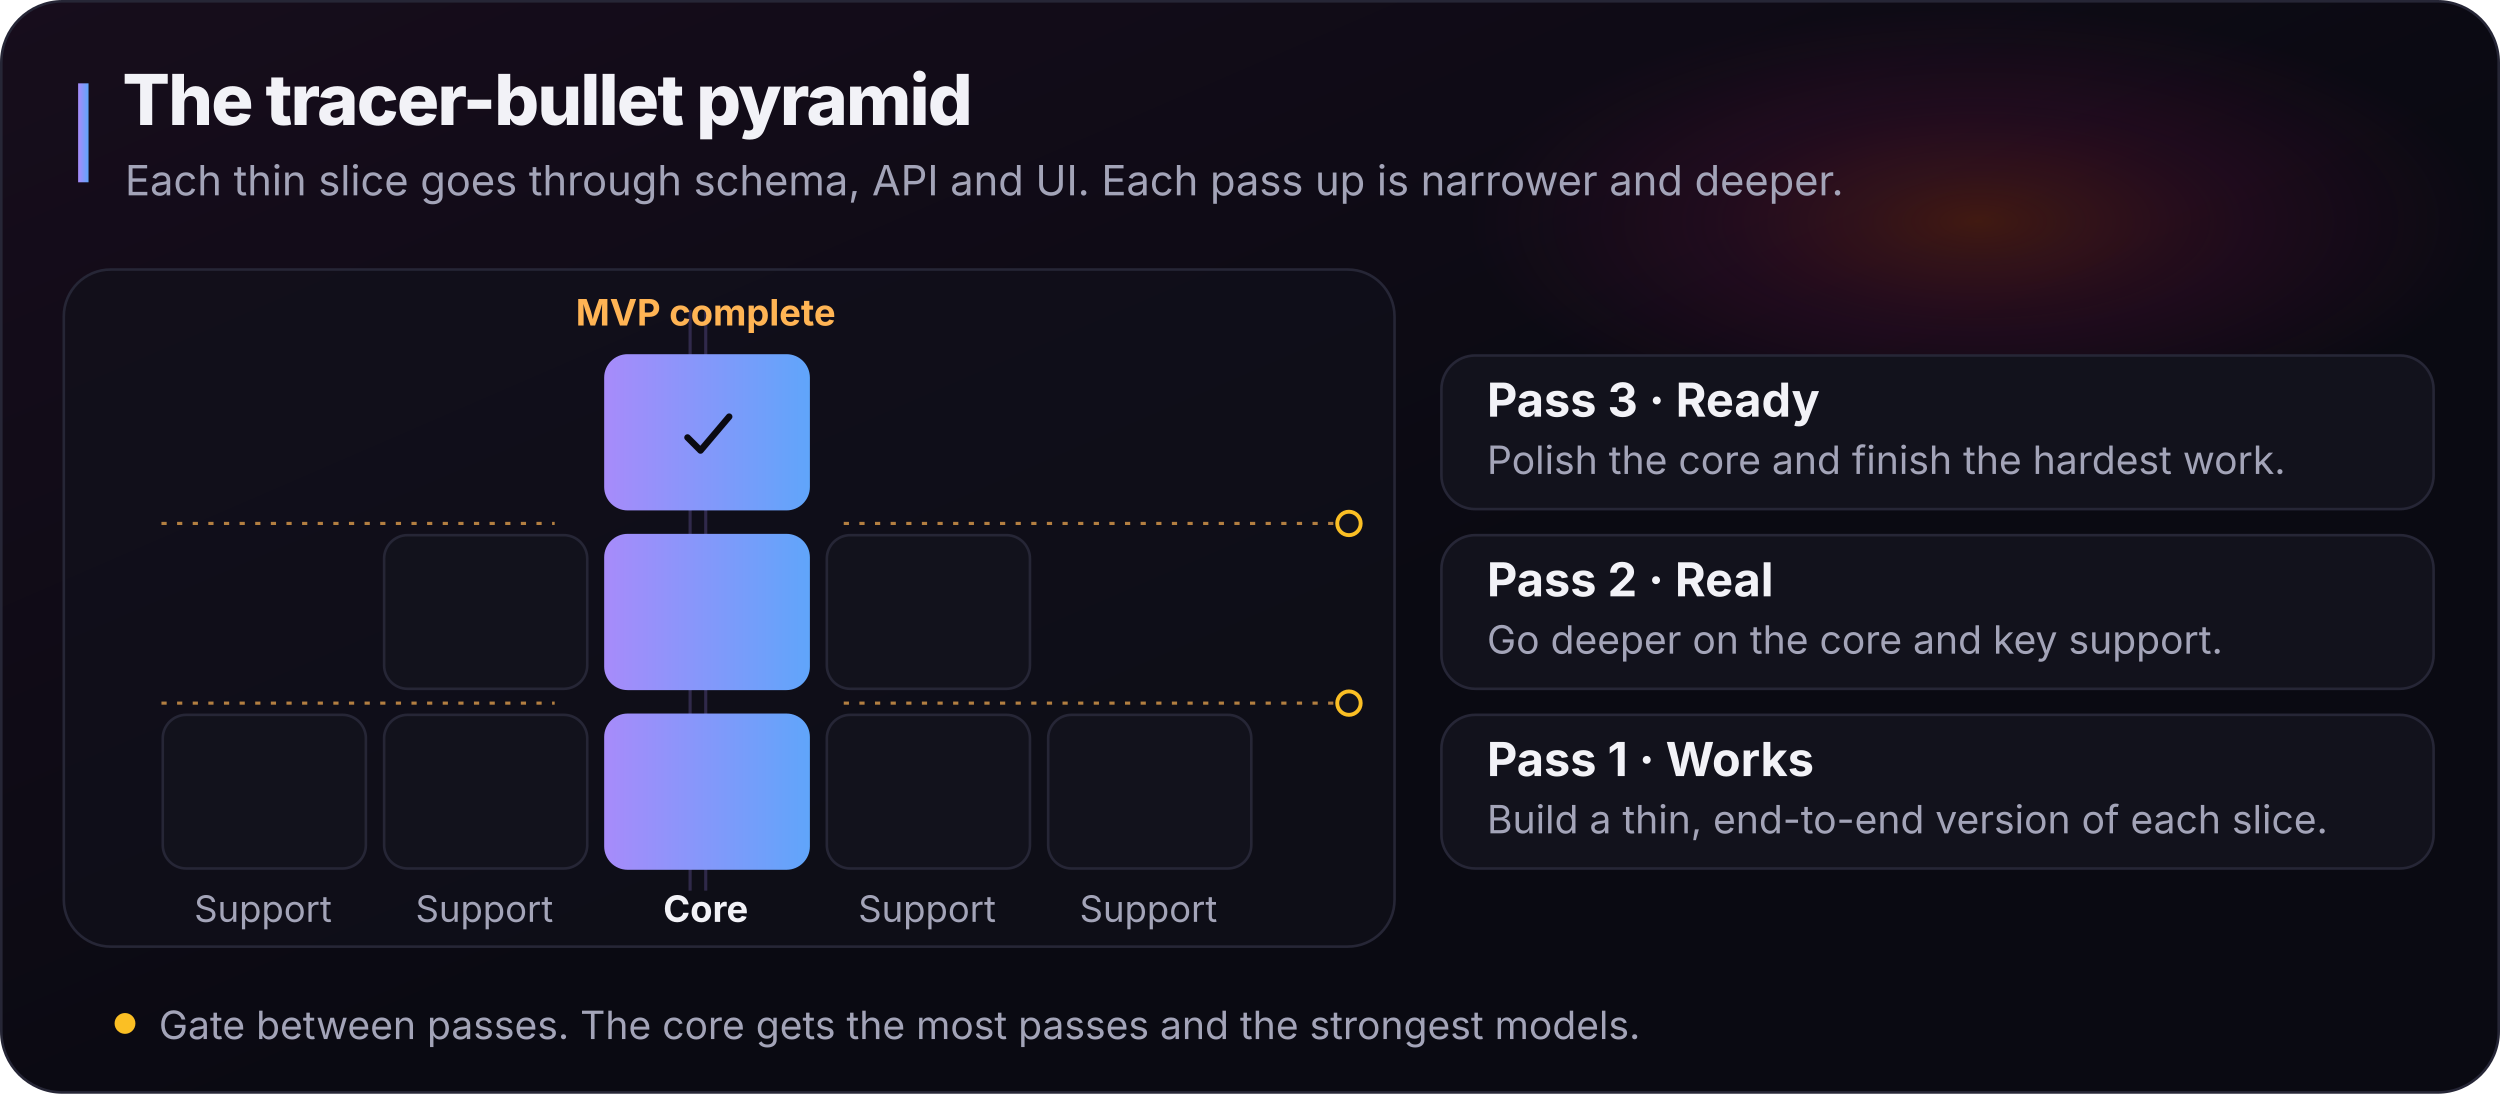
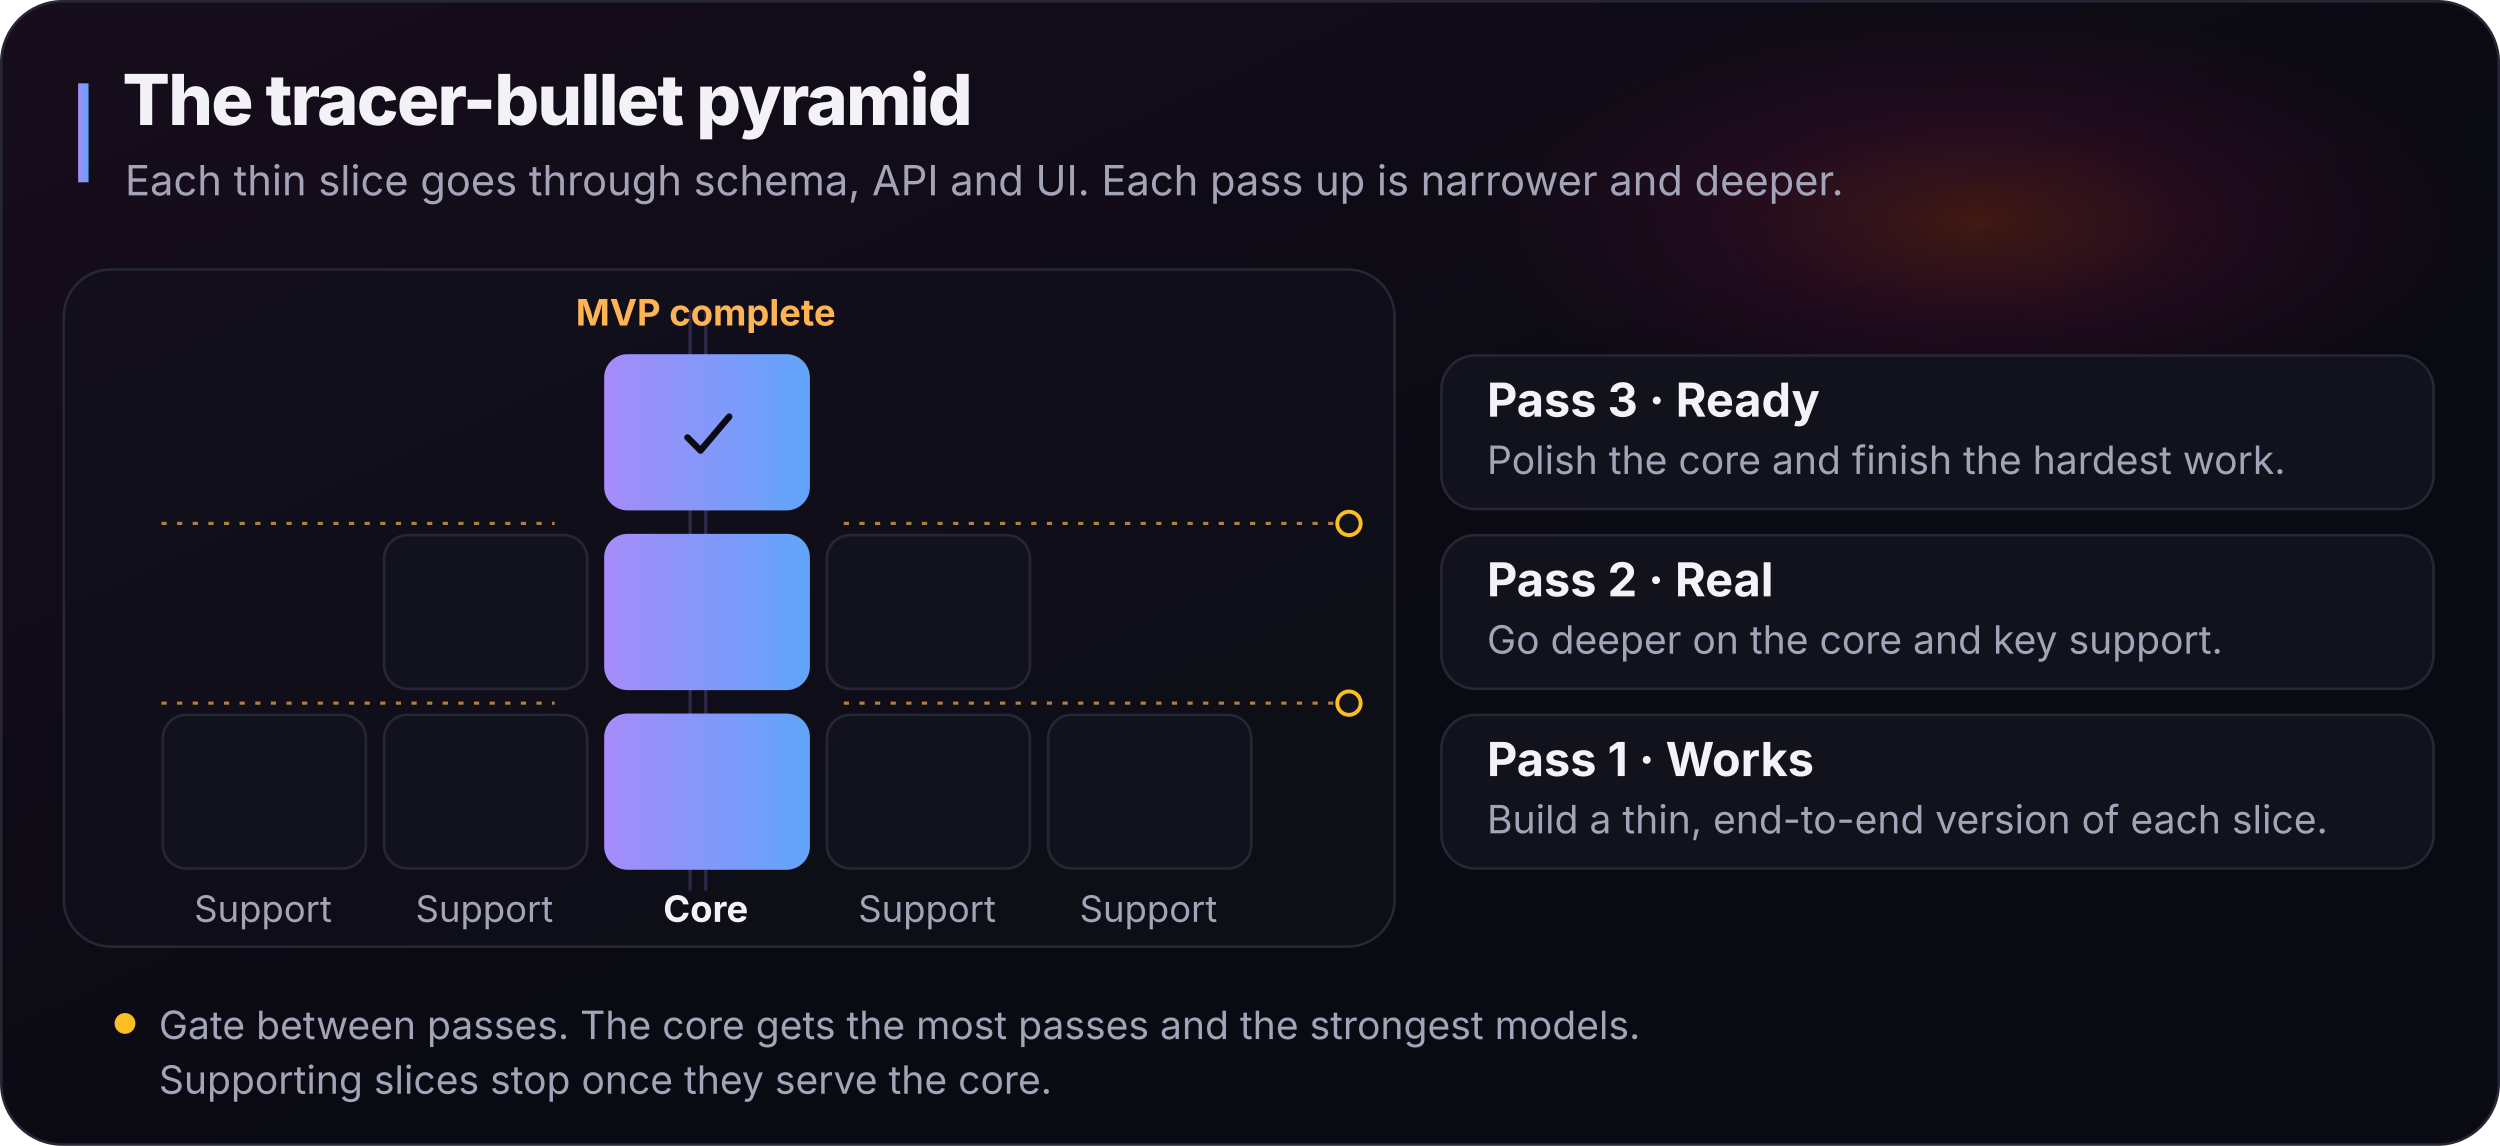
- <svg xmlns="http://www.w3.org/2000/svg" viewBox="0 0 960 420" width="960" height="420" font-family="system-ui, -apple-system, Segoe UI, sans-serif" fill="#f2f2f7">
+ <svg xmlns="http://www.w3.org/2000/svg" viewBox="0 0 960 440" width="960" height="440" font-family="system-ui, -apple-system, Segoe UI, sans-serif" fill="#f2f2f7">
  <defs>
    <linearGradient id="bg" x2="1" y2="1">
      <stop stop-color="#170d1c" />
      <stop offset=".56" stop-color="#0a0a12" />
    </linearGradient>
    <linearGradient id="brand">
      <stop stop-color="#a78bfa" />
      <stop offset="1" stop-color="#60a5fa" />
    </linearGradient>
    <radialGradient id="warm">
      <stop stop-color="#c2410c" stop-opacity=".29" />
      <stop offset=".52" stop-color="#a3125c" stop-opacity=".13" />
      <stop offset="1" stop-color="#a3125c" stop-opacity="0" />
    </radialGradient>
  </defs>
-   <rect x=".5" y=".5" width="959" height="419" rx="23.5" fill="url(#bg)" stroke="#262636" />
+   <rect x=".5" y=".5" width="959" height="439" rx="23.5" fill="url(#bg)" stroke="#262636" />
  <ellipse cx="760" cy="85" rx="197" ry="82" fill="url(#warm)" />
  <path d="M30 32h4v38h-4z" fill="url(#brand)" />
  <text x="47" y="48" font-size="27" font-weight="780" letter-spacing="-.65">The tracer-bullet pyramid</text>
  <text x="48" y="75" font-size="16" fill="#a3a4b8">Each thin slice goes through schema, API and UI. Each pass up is narrower and deeper.</text>
  <rect x="24.5" y="103.5" width="511" height="260" rx="18" fill="#12121c" fill-opacity=".54" stroke="#262636" />
  <path d="M271 119v223M265 119v223" fill="none" stroke="#a78bfa" stroke-opacity=".22" stroke-width="1.2" />
  <g>
    <rect x="62.5" y="274.5" width="78" height="59" rx="9" fill="#12121c" stroke="#262636" />
    <rect x="147.5" y="274.5" width="78" height="59" rx="9" fill="#12121c" stroke="#262636" />
    <rect x="317.5" y="274.5" width="78" height="59" rx="9" fill="#12121c" stroke="#262636" />
    <rect x="402.5" y="274.5" width="78" height="59" rx="9" fill="#12121c" stroke="#262636" />
    <rect x="147.5" y="205.5" width="78" height="59" rx="9" fill="#12121c" stroke="#262636" />
    <rect x="317.5" y="205.5" width="78" height="59" rx="9" fill="#12121c" stroke="#262636" />
    <rect x="232" y="136" width="79" height="60" rx="9" fill="url(#brand)" />
    <rect x="232" y="205" width="79" height="60" rx="9" fill="url(#brand)" />
    <rect x="232" y="274" width="79" height="60" rx="9" fill="url(#brand)" />
    <path d="m264 168 5 5 11-13" fill="none" stroke="#0a0a12" stroke-width="2.5" stroke-linecap="round" stroke-linejoin="round" />
  </g>
  <g fill="#a3a4b8" font-size="14" text-anchor="middle">
    <text x="101" y="354">Support</text>
    <text x="186" y="354">Support</text>
    <text x="271" y="354" font-weight="750" fill="#f2f2f7">Core</text>
    <text x="356" y="354">Support</text>
    <text x="441" y="354">Support</text>
  </g>
  <g fill="none" stroke="#ffb454" stroke-width="1.2" stroke-dasharray="2 4" opacity=".68">
    <path d="M62 201h151m111 0h194M62 270h151m111 0h194" />
  </g>
  <g fill="#12121c" stroke="#fbbf24" stroke-width="1.5">
    <circle cx="518" cy="201" r="4.5" />
    <circle cx="518" cy="270" r="4.5" />
  </g>
  <text x="271" y="125" font-size="14" font-weight="750" text-anchor="middle" fill="#ffb454">MVP complete</text>
  <g stroke="#262636" fill="#12121c">
    <rect x="553.5" y="136.5" width="381" height="59" rx="13" />
    <rect x="553.5" y="205.5" width="381" height="59" rx="13" />
    <rect x="553.5" y="274.5" width="381" height="59" rx="13" />
  </g>
  <g font-size="18" font-weight="750">
    <text x="571" y="160">Pass 3 · Ready</text>
    <text x="571" y="229">Pass 2 · Real</text>
    <text x="571" y="298">Pass 1 · Works</text>
  </g>
  <g font-size="15" fill="#a3a4b8">
    <text x="571" y="182">Polish the core and finish the hardest work.</text>
    <text x="571" y="251">Go deeper on the core and key support.</text>
    <text x="571" y="320">Build a thin, end-to-end version of each slice.</text>
  </g>
  <circle cx="48" cy="393" r="4" fill="#fbbf24" />
  <text x="61" y="399" font-size="15" fill="#a3a4b8">Gate between passes. The core gets the most passes and the strongest models.</text>
+   <text x="61" y="420" font-size="15" fill="#a3a4b8">Supporting slices stop once they serve the core.</text>
</svg>
